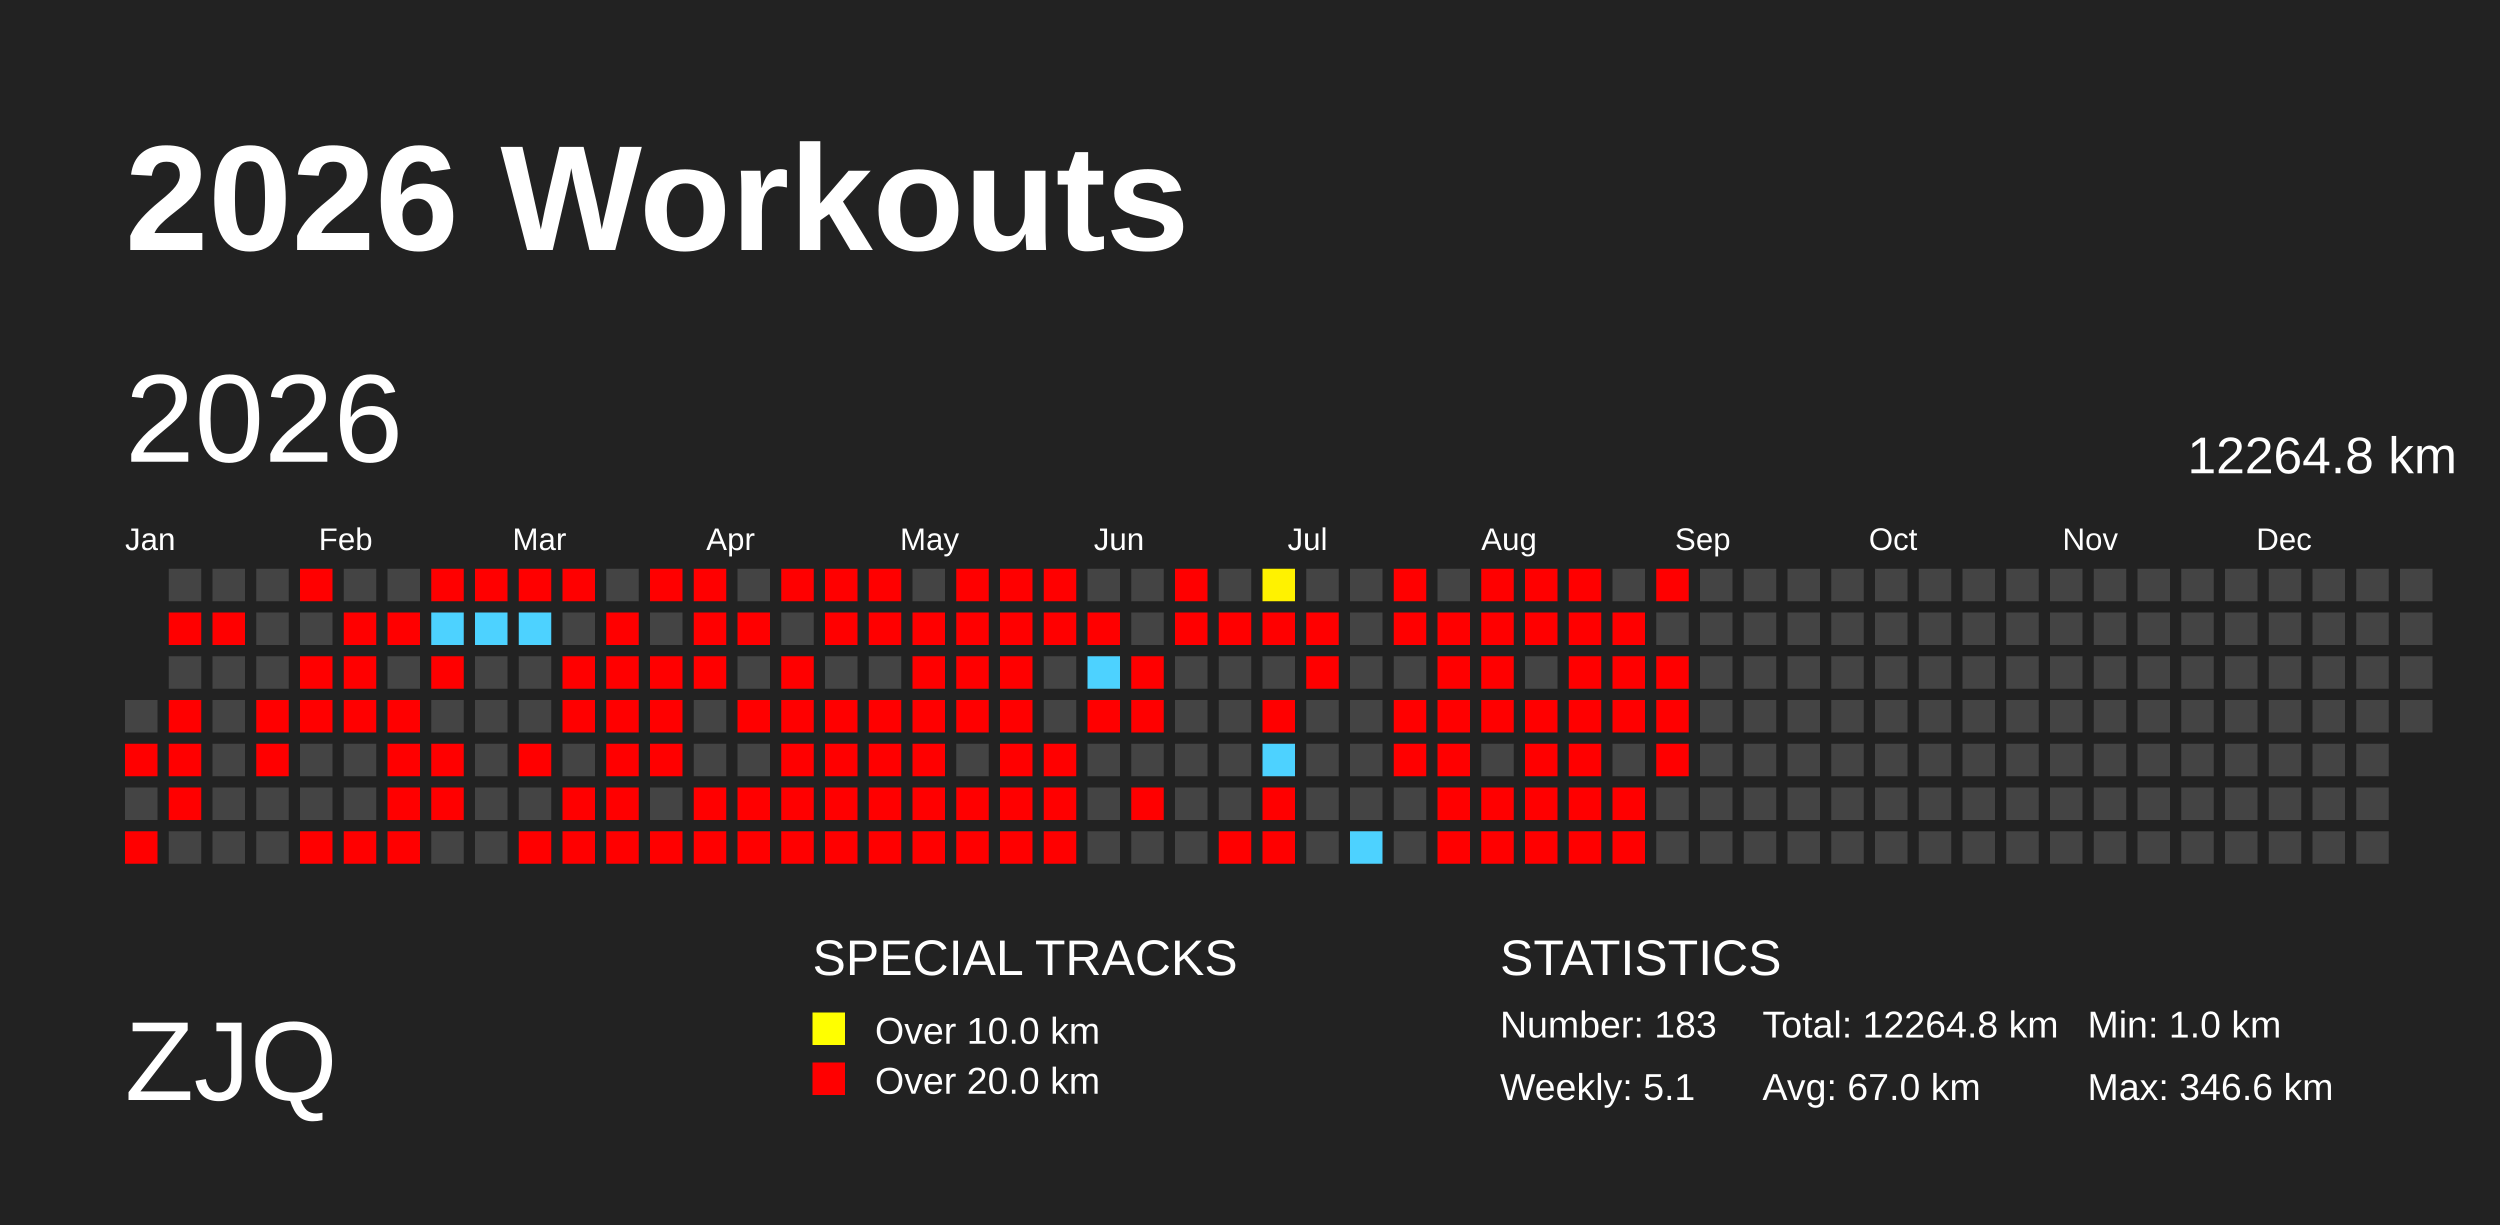
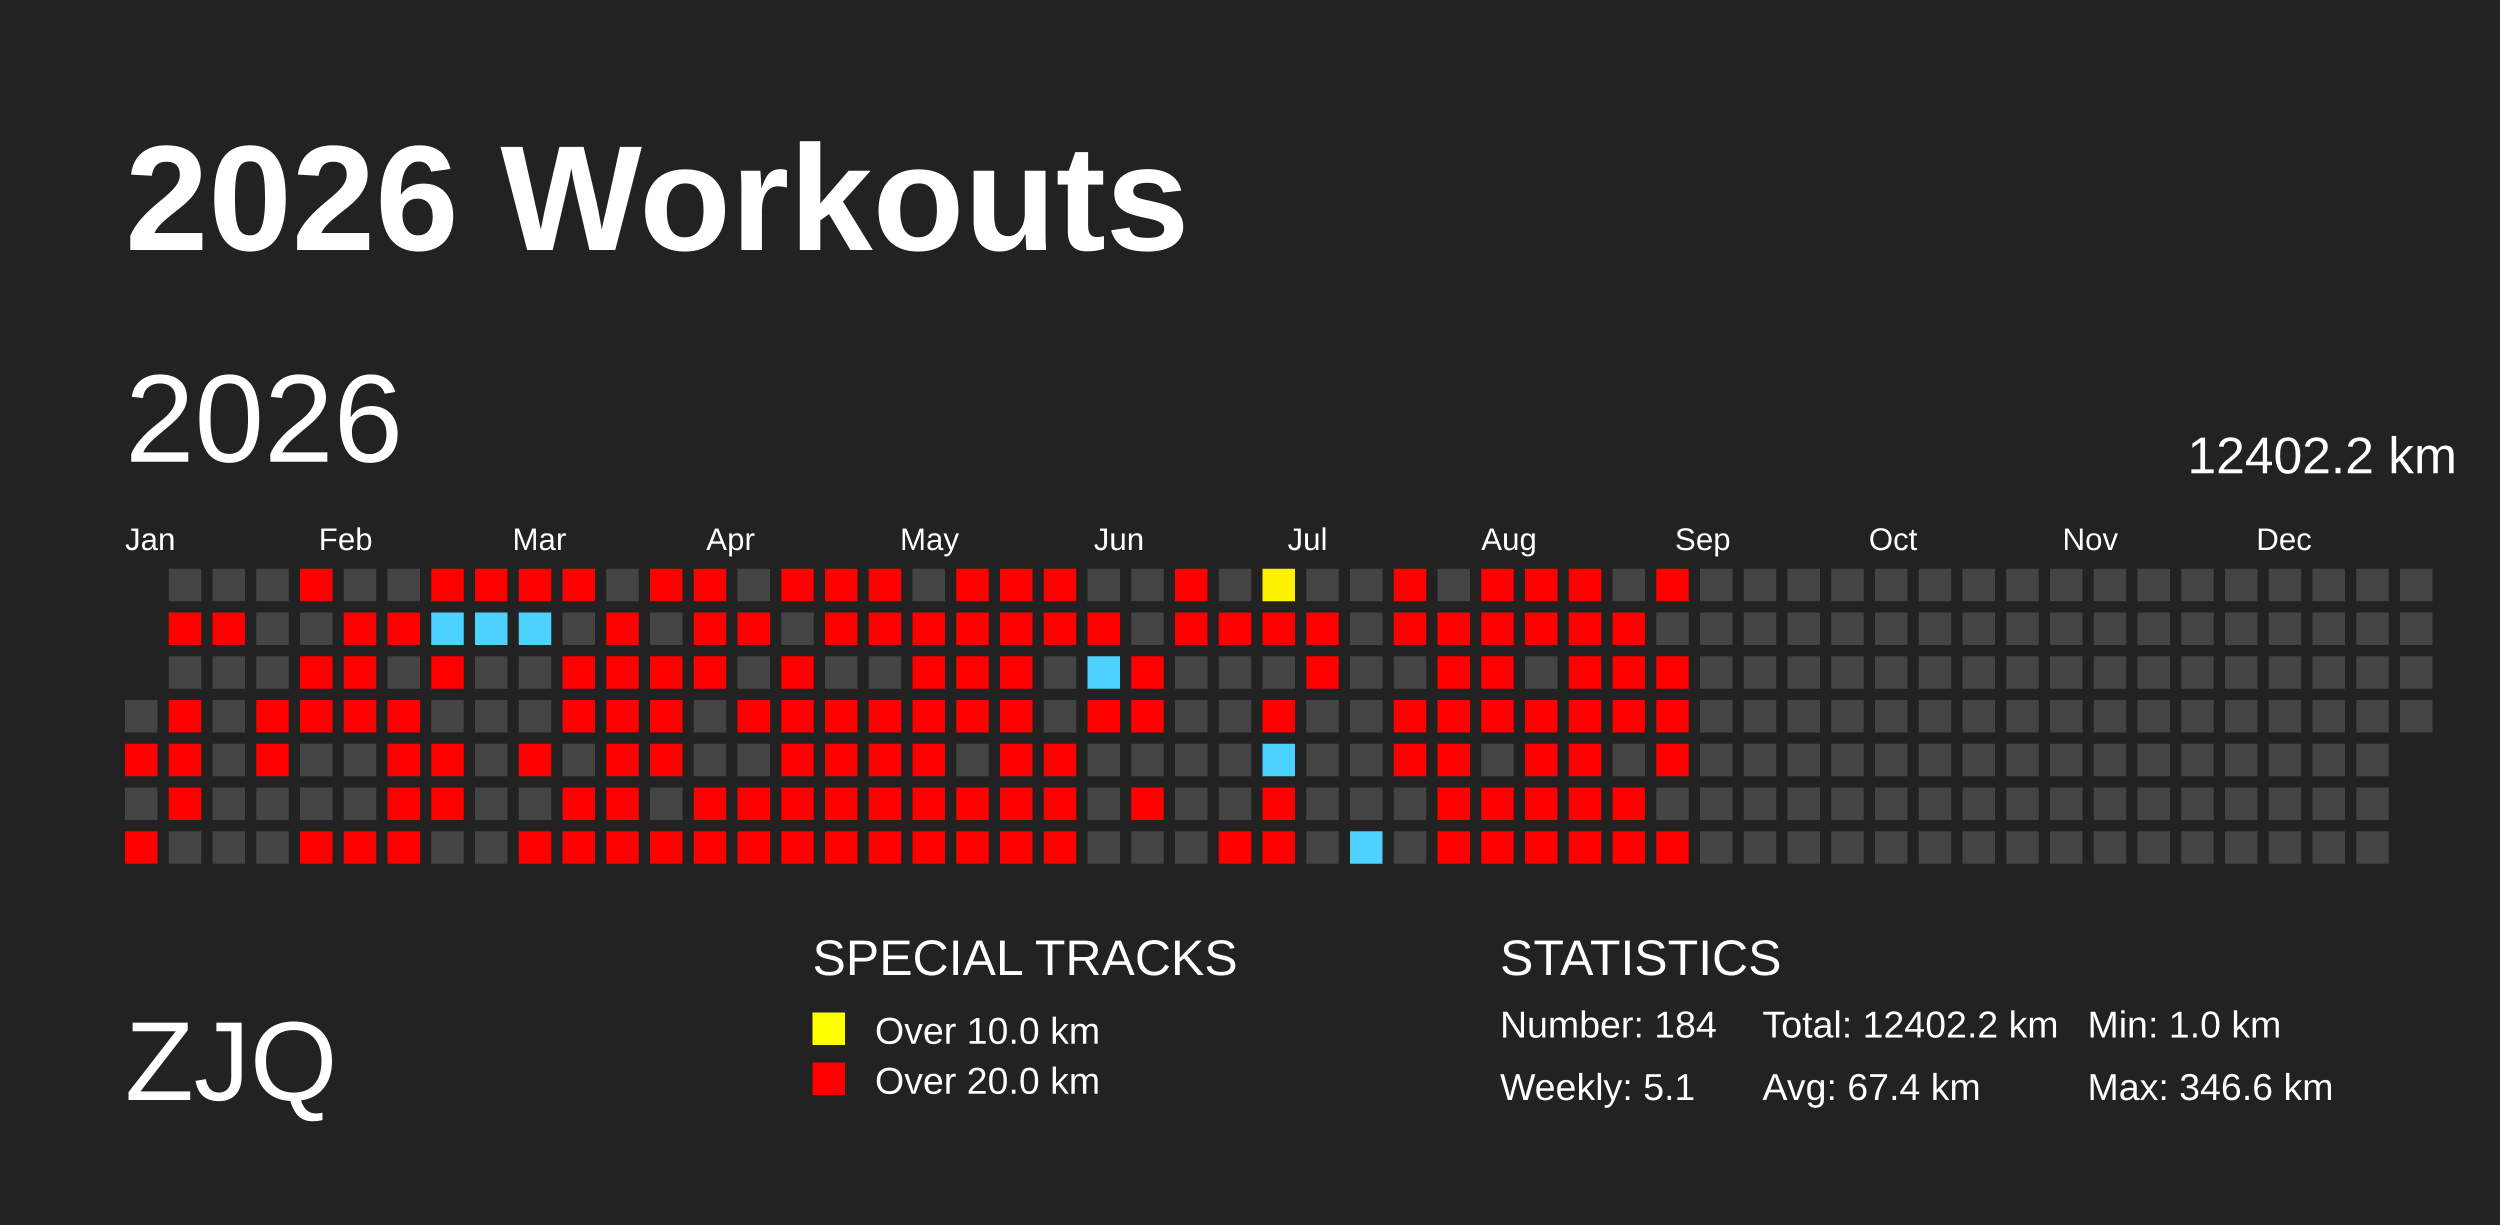
<svg xmlns="http://www.w3.org/2000/svg" baseProfile="full" height="98mm" version="1.1" viewBox="0,0,200,98" width="200mm">
  <defs>
    <pattern height="2" id="indoor-stripe" patternUnits="userSpaceOnUse" width="2">
      <line stroke="white" stroke-opacity="0.45" stroke-width="0.5" x1="0" x2="2" y1="2" y2="0" />
    </pattern>
  </defs>
  <rect fill="#222222" height="98" width="200" x="0" y="0" />
  <text fill="#FFFFFF" style="font-size:12px; font-family:Arial; font-weight:bold;" x="10" y="20">2026 Workouts</text>
  <text fill="#FFFFFF" style="font-size:9px; font-family:Arial" x="10" y="88">ZJQ</text>
  <text fill="#FFFFFF" style="font-size:4px; font-family:Arial" x="65" y="78">SPECIAL TRACKS</text>
  <rect fill="yellow" height="2.6" width="2.6" x="65" y="81" />
  <text fill="#FFFFFF" style="font-size:3px; font-family:Arial" x="70" y="83.5">Over 10.0 km</text>
  <rect fill="red" height="2.6" width="2.6" x="65" y="85" />
  <text fill="#FFFFFF" style="font-size:3px; font-family:Arial" x="70" y="87.5">Over 20.0 km</text>
  <text fill="#FFFFFF" style="font-size:4px; font-family:Arial" x="120" y="78">STATISTICS</text>
-   <text fill="#FFFFFF" style="font-size:3px; font-family:Arial" x="120" y="83">Number: 183</text>
+   <text fill="#FFFFFF" style="font-size:3px; font-family:Arial" x="120" y="83">Number: 184</text>
  <text fill="#FFFFFF" style="font-size:3px; font-family:Arial" x="120" y="88">Weekly: 5.1</text>
-   <text fill="#FFFFFF" style="font-size:3px; font-family:Arial" x="141" y="83">Total: 12264.8 km</text>
-   <text fill="#FFFFFF" style="font-size:3px; font-family:Arial" x="141" y="88">Avg: 67.0 km</text>
+   <text fill="#FFFFFF" style="font-size:3px; font-family:Arial" x="141" y="83">Total: 12402.2 km</text>
+   <text fill="#FFFFFF" style="font-size:3px; font-family:Arial" x="141" y="88">Avg: 67.4 km</text>
  <text fill="#FFFFFF" style="font-size:3px; font-family:Arial" x="167" y="83">Min: 1.0 km</text>
  <text fill="#FFFFFF" style="font-size:3px; font-family:Arial" x="167" y="88">Max: 346.6 km</text>
  <text dominant-baseline="hanging" fill="#FFFFFF" style="font-size:10.0px; font-family:Arial;" x="10" y="30">2026</text>
-   <text dominant-baseline="hanging" fill="#FFFFFF" style="font-size:4.125px; font-family:Arial;" x="175" y="35">12264.8 km</text>
+   <text dominant-baseline="hanging" fill="#FFFFFF" style="font-size:4.125px; font-family:Arial;" x="175" y="35">12402.2 km</text>
  <text fill="#FFFFFF" style="font-size:2.5px; font-family:Arial" x="10.0" y="44">Jan</text>
  <text fill="#FFFFFF" style="font-size:2.5px; font-family:Arial" x="25.5" y="44">Feb</text>
  <text fill="#FFFFFF" style="font-size:2.5px; font-family:Arial" x="41.0" y="44">Mar</text>
  <text fill="#FFFFFF" style="font-size:2.5px; font-family:Arial" x="56.5" y="44">Apr</text>
  <text fill="#FFFFFF" style="font-size:2.5px; font-family:Arial" x="72.0" y="44">May</text>
  <text fill="#FFFFFF" style="font-size:2.5px; font-family:Arial" x="87.5" y="44">Jun</text>
  <text fill="#FFFFFF" style="font-size:2.5px; font-family:Arial" x="103.0" y="44">Jul</text>
  <text fill="#FFFFFF" style="font-size:2.5px; font-family:Arial" x="118.5" y="44">Aug</text>
  <text fill="#FFFFFF" style="font-size:2.5px; font-family:Arial" x="134.0" y="44">Sep</text>
  <text fill="#FFFFFF" style="font-size:2.5px; font-family:Arial" x="149.5" y="44">Oct</text>
  <text fill="#FFFFFF" style="font-size:2.5px; font-family:Arial" x="165.0" y="44">Nov</text>
  <text fill="#FFFFFF" style="font-size:2.5px; font-family:Arial" x="180.5" y="44">Dec</text>
  <rect fill="#444444" height="2.6" width="2.6" x="10.0" y="56.0" />
  <rect fill="red" height="2.6" width="2.6" x="10.0" y="59.5" />
  <rect fill="#444444" height="2.6" width="2.6" x="10.0" y="63.0" />
  <rect fill="red" height="2.6" width="2.6" x="10.0" y="66.5" />
  <rect fill="#444444" height="2.6" width="2.6" x="13.5" y="45.5" />
  <rect fill="red" height="2.6" width="2.6" x="13.5" y="49.0" />
  <rect fill="#444444" height="2.6" width="2.6" x="13.5" y="52.5" />
  <rect fill="red" height="2.6" width="2.6" x="13.5" y="56.0" />
  <rect fill="red" height="2.6" width="2.6" x="13.5" y="59.5" />
  <rect fill="red" height="2.6" width="2.6" x="13.5" y="63.0" />
  <rect fill="#444444" height="2.6" width="2.6" x="13.5" y="66.5" />
  <rect fill="#444444" height="2.6" width="2.6" x="17.0" y="45.5" />
  <rect fill="red" height="2.6" width="2.6" x="17.0" y="49.0" />
  <rect fill="#444444" height="2.6" width="2.6" x="17.0" y="52.5" />
  <rect fill="#444444" height="2.6" width="2.6" x="17.0" y="56.0" />
  <rect fill="#444444" height="2.6" width="2.6" x="17.0" y="59.5" />
  <rect fill="#444444" height="2.6" width="2.6" x="17.0" y="63.0" />
  <rect fill="#444444" height="2.6" width="2.6" x="17.0" y="66.5" />
  <rect fill="#444444" height="2.6" width="2.6" x="20.5" y="45.5" />
  <rect fill="#444444" height="2.6" width="2.6" x="20.5" y="49.0" />
  <rect fill="#444444" height="2.6" width="2.6" x="20.5" y="52.5" />
  <rect fill="red" height="2.6" width="2.6" x="20.5" y="56.0" />
  <rect fill="red" height="2.6" width="2.6" x="20.5" y="59.5" />
  <rect fill="#444444" height="2.6" width="2.6" x="20.5" y="63.0" />
  <rect fill="#444444" height="2.6" width="2.6" x="20.5" y="66.5" />
  <rect fill="red" height="2.6" width="2.6" x="24.0" y="45.5" />
  <rect fill="#444444" height="2.6" width="2.6" x="24.0" y="49.0" />
  <rect fill="red" height="2.6" width="2.6" x="24.0" y="52.5" />
  <rect fill="red" height="2.6" width="2.6" x="24.0" y="56.0" />
  <rect fill="#444444" height="2.6" width="2.6" x="24.0" y="59.5" />
  <rect fill="#444444" height="2.6" width="2.6" x="24.0" y="63.0" />
  <rect fill="red" height="2.6" width="2.6" x="24.0" y="66.5" />
  <rect fill="#444444" height="2.6" width="2.6" x="27.5" y="45.5" />
  <rect fill="red" height="2.6" width="2.6" x="27.5" y="49.0" />
  <rect fill="red" height="2.6" width="2.6" x="27.5" y="52.5" />
  <rect fill="red" height="2.6" width="2.6" x="27.5" y="56.0" />
  <rect fill="#444444" height="2.6" width="2.6" x="27.5" y="59.5" />
  <rect fill="#444444" height="2.6" width="2.6" x="27.5" y="63.0" />
  <rect fill="red" height="2.6" width="2.6" x="27.5" y="66.5" />
  <rect fill="#444444" height="2.6" width="2.6" x="31.0" y="45.5" />
  <rect fill="red" height="2.6" width="2.6" x="31.0" y="49.0" />
  <rect fill="#444444" height="2.6" width="2.6" x="31.0" y="52.5" />
  <rect fill="red" height="2.6" width="2.6" x="31.0" y="56.0" />
  <rect fill="red" height="2.6" width="2.6" x="31.0" y="59.5" />
  <rect fill="red" height="2.6" width="2.6" x="31.0" y="63.0" />
  <rect fill="red" height="2.6" width="2.6" x="31.0" y="66.5" />
  <rect fill="red" height="2.6" width="2.6" x="34.5" y="45.5" />
  <rect fill="#4dd2ff" height="2.6" width="2.6" x="34.5" y="49.0" />
  <rect fill="red" height="2.6" width="2.6" x="34.5" y="52.5" />
  <rect fill="#444444" height="2.6" width="2.6" x="34.5" y="56.0" />
  <rect fill="red" height="2.6" width="2.6" x="34.5" y="59.5" />
  <rect fill="red" height="2.6" width="2.6" x="34.5" y="63.0" />
  <rect fill="#444444" height="2.6" width="2.6" x="34.5" y="66.5" />
  <rect fill="red" height="2.6" width="2.6" x="38.0" y="45.5" />
  <rect fill="#4dd2ff" height="2.6" width="2.6" x="38.0" y="49.0" />
  <rect fill="#444444" height="2.6" width="2.6" x="38.0" y="52.5" />
  <rect fill="#444444" height="2.6" width="2.6" x="38.0" y="56.0" />
  <rect fill="#444444" height="2.6" width="2.6" x="38.0" y="59.5" />
  <rect fill="#444444" height="2.6" width="2.6" x="38.0" y="63.0" />
  <rect fill="#444444" height="2.6" width="2.6" x="38.0" y="66.5" />
  <rect fill="red" height="2.6" width="2.6" x="41.5" y="45.5" />
  <rect fill="#4dd2ff" height="2.6" width="2.6" x="41.5" y="49.0" />
  <rect fill="#444444" height="2.6" width="2.6" x="41.5" y="52.5" />
  <rect fill="#444444" height="2.6" width="2.6" x="41.5" y="56.0" />
  <rect fill="red" height="2.6" width="2.6" x="41.5" y="59.5" />
  <rect fill="#444444" height="2.6" width="2.6" x="41.5" y="63.0" />
  <rect fill="red" height="2.6" width="2.6" x="41.5" y="66.5" />
  <rect fill="red" height="2.6" width="2.6" x="45.0" y="45.5" />
  <rect fill="#444444" height="2.6" width="2.6" x="45.0" y="49.0" />
  <rect fill="red" height="2.6" width="2.6" x="45.0" y="52.5" />
  <rect fill="red" height="2.6" width="2.6" x="45.0" y="56.0" />
  <rect fill="#444444" height="2.6" width="2.6" x="45.0" y="59.5" />
  <rect fill="red" height="2.6" width="2.6" x="45.0" y="63.0" />
  <rect fill="red" height="2.6" width="2.6" x="45.0" y="66.5" />
  <rect fill="#444444" height="2.6" width="2.6" x="48.5" y="45.5" />
  <rect fill="red" height="2.6" width="2.6" x="48.5" y="49.0" />
  <rect fill="red" height="2.6" width="2.6" x="48.5" y="52.5" />
  <rect fill="red" height="2.6" width="2.6" x="48.5" y="56.0" />
  <rect fill="red" height="2.6" width="2.6" x="48.5" y="59.5" />
  <rect fill="red" height="2.6" width="2.6" x="48.5" y="63.0" />
  <rect fill="red" height="2.6" width="2.6" x="48.5" y="66.5" />
  <rect fill="red" height="2.6" width="2.6" x="52.0" y="45.5" />
  <rect fill="#444444" height="2.6" width="2.6" x="52.0" y="49.0" />
  <rect fill="red" height="2.6" width="2.6" x="52.0" y="52.5" />
  <rect fill="red" height="2.6" width="2.6" x="52.0" y="56.0" />
  <rect fill="red" height="2.6" width="2.6" x="52.0" y="59.5" />
  <rect fill="#444444" height="2.6" width="2.6" x="52.0" y="63.0" />
  <rect fill="red" height="2.6" width="2.6" x="52.0" y="66.5" />
  <rect fill="red" height="2.6" width="2.6" x="55.5" y="45.5" />
  <rect fill="red" height="2.6" width="2.6" x="55.5" y="49.0" />
  <rect fill="red" height="2.6" width="2.6" x="55.5" y="52.5" />
  <rect fill="#444444" height="2.6" width="2.6" x="55.5" y="56.0" />
  <rect fill="#444444" height="2.6" width="2.6" x="55.5" y="59.5" />
  <rect fill="red" height="2.6" width="2.6" x="55.5" y="63.0" />
  <rect fill="red" height="2.6" width="2.6" x="55.5" y="66.5" />
  <rect fill="#444444" height="2.6" width="2.6" x="59.0" y="45.5" />
  <rect fill="red" height="2.6" width="2.6" x="59.0" y="49.0" />
  <rect fill="#444444" height="2.6" width="2.6" x="59.0" y="52.5" />
  <rect fill="red" height="2.6" width="2.6" x="59.0" y="56.0" />
  <rect fill="#444444" height="2.6" width="2.6" x="59.0" y="59.5" />
  <rect fill="red" height="2.6" width="2.6" x="59.0" y="63.0" />
  <rect fill="red" height="2.6" width="2.6" x="59.0" y="66.5" />
  <rect fill="red" height="2.6" width="2.6" x="62.5" y="45.5" />
  <rect fill="#444444" height="2.6" width="2.6" x="62.5" y="49.0" />
  <rect fill="red" height="2.6" width="2.6" x="62.5" y="52.5" />
  <rect fill="red" height="2.6" width="2.6" x="62.5" y="56.0" />
  <rect fill="red" height="2.6" width="2.6" x="62.5" y="59.5" />
  <rect fill="red" height="2.6" width="2.6" x="62.5" y="63.0" />
  <rect fill="red" height="2.6" width="2.6" x="62.5" y="66.5" />
  <rect fill="red" height="2.6" width="2.6" x="66.0" y="45.5" />
  <rect fill="red" height="2.6" width="2.6" x="66.0" y="49.0" />
  <rect fill="#444444" height="2.6" width="2.6" x="66.0" y="52.5" />
  <rect fill="red" height="2.6" width="2.6" x="66.0" y="56.0" />
  <rect fill="red" height="2.6" width="2.6" x="66.0" y="59.5" />
  <rect fill="red" height="2.6" width="2.6" x="66.0" y="63.0" />
  <rect fill="red" height="2.6" width="2.6" x="66.0" y="66.5" />
  <rect fill="red" height="2.6" width="2.6" x="69.5" y="45.5" />
  <rect fill="red" height="2.6" width="2.6" x="69.5" y="49.0" />
  <rect fill="#444444" height="2.6" width="2.6" x="69.5" y="52.5" />
  <rect fill="red" height="2.6" width="2.6" x="69.5" y="56.0" />
  <rect fill="red" height="2.6" width="2.6" x="69.5" y="59.5" />
  <rect fill="red" height="2.6" width="2.6" x="69.5" y="63.0" />
  <rect fill="red" height="2.6" width="2.6" x="69.5" y="66.5" />
  <rect fill="#444444" height="2.6" width="2.6" x="73.0" y="45.5" />
  <rect fill="red" height="2.6" width="2.6" x="73.0" y="49.0" />
  <rect fill="red" height="2.6" width="2.6" x="73.0" y="52.5" />
  <rect fill="red" height="2.6" width="2.6" x="73.0" y="56.0" />
  <rect fill="red" height="2.6" width="2.6" x="73.0" y="59.5" />
  <rect fill="red" height="2.6" width="2.6" x="73.0" y="63.0" />
  <rect fill="red" height="2.6" width="2.6" x="73.0" y="66.5" />
  <rect fill="red" height="2.6" width="2.6" x="76.5" y="45.5" />
  <rect fill="red" height="2.6" width="2.6" x="76.5" y="49.0" />
  <rect fill="red" height="2.6" width="2.6" x="76.5" y="52.5" />
  <rect fill="red" height="2.6" width="2.6" x="76.5" y="56.0" />
  <rect fill="#444444" height="2.6" width="2.6" x="76.5" y="59.5" />
  <rect fill="red" height="2.6" width="2.6" x="76.5" y="63.0" />
  <rect fill="red" height="2.6" width="2.6" x="76.5" y="66.5" />
  <rect fill="red" height="2.6" width="2.6" x="80.0" y="45.5" />
  <rect fill="red" height="2.6" width="2.6" x="80.0" y="49.0" />
  <rect fill="red" height="2.6" width="2.6" x="80.0" y="52.5" />
  <rect fill="red" height="2.6" width="2.6" x="80.0" y="56.0" />
  <rect fill="red" height="2.6" width="2.6" x="80.0" y="59.5" />
  <rect fill="red" height="2.6" width="2.6" x="80.0" y="63.0" />
  <rect fill="red" height="2.6" width="2.6" x="80.0" y="66.5" />
  <rect fill="red" height="2.6" width="2.6" x="83.5" y="45.5" />
  <rect fill="red" height="2.6" width="2.6" x="83.5" y="49.0" />
  <rect fill="#444444" height="2.6" width="2.6" x="83.5" y="52.5" />
  <rect fill="#444444" height="2.6" width="2.6" x="83.5" y="56.0" />
  <rect fill="red" height="2.6" width="2.6" x="83.5" y="59.5" />
  <rect fill="red" height="2.6" width="2.6" x="83.5" y="63.0" />
  <rect fill="red" height="2.6" width="2.6" x="83.5" y="66.5" />
  <rect fill="#444444" height="2.6" width="2.6" x="87.0" y="45.5" />
  <rect fill="red" height="2.6" width="2.6" x="87.0" y="49.0" />
  <rect fill="#4dd2ff" height="2.6" width="2.6" x="87.0" y="52.5" />
  <rect fill="red" height="2.6" width="2.6" x="87.0" y="56.0" />
  <rect fill="#444444" height="2.6" width="2.6" x="87.0" y="59.5" />
  <rect fill="#444444" height="2.6" width="2.6" x="87.0" y="63.0" />
  <rect fill="#444444" height="2.6" width="2.6" x="87.0" y="66.5" />
  <rect fill="#444444" height="2.6" width="2.6" x="90.5" y="45.5" />
  <rect fill="#444444" height="2.6" width="2.6" x="90.5" y="49.0" />
  <rect fill="red" height="2.6" width="2.6" x="90.5" y="52.5" />
  <rect fill="red" height="2.6" width="2.6" x="90.5" y="56.0" />
  <rect fill="#444444" height="2.6" width="2.6" x="90.5" y="59.5" />
  <rect fill="red" height="2.6" width="2.6" x="90.5" y="63.0" />
  <rect fill="#444444" height="2.6" width="2.6" x="90.5" y="66.5" />
  <rect fill="red" height="2.6" width="2.6" x="94.0" y="45.5" />
  <rect fill="red" height="2.6" width="2.6" x="94.0" y="49.0" />
  <rect fill="#444444" height="2.6" width="2.6" x="94.0" y="52.5" />
  <rect fill="#444444" height="2.6" width="2.6" x="94.0" y="56.0" />
  <rect fill="#444444" height="2.6" width="2.6" x="94.0" y="59.5" />
  <rect fill="#444444" height="2.6" width="2.6" x="94.0" y="63.0" />
  <rect fill="#444444" height="2.6" width="2.6" x="94.0" y="66.5" />
  <rect fill="#444444" height="2.6" width="2.6" x="97.5" y="45.5" />
  <rect fill="red" height="2.6" width="2.6" x="97.5" y="49.0" />
  <rect fill="#444444" height="2.6" width="2.6" x="97.5" y="52.5" />
  <rect fill="#444444" height="2.6" width="2.6" x="97.5" y="56.0" />
  <rect fill="#444444" height="2.6" width="2.6" x="97.5" y="59.5" />
  <rect fill="#444444" height="2.6" width="2.6" x="97.5" y="63.0" />
  <rect fill="red" height="2.6" width="2.6" x="97.5" y="66.5" />
  <rect fill="#fff200" height="2.6" width="2.6" x="101.0" y="45.5" />
  <rect fill="red" height="2.6" width="2.6" x="101.0" y="49.0" />
  <rect fill="#444444" height="2.6" width="2.6" x="101.0" y="52.5" />
  <rect fill="red" height="2.6" width="2.6" x="101.0" y="56.0" />
  <rect fill="#4dd2ff" height="2.6" width="2.6" x="101.0" y="59.5" />
  <rect fill="red" height="2.6" width="2.6" x="101.0" y="63.0" />
  <rect fill="red" height="2.6" width="2.6" x="101.0" y="66.5" />
  <rect fill="#444444" height="2.6" width="2.6" x="104.5" y="45.5" />
  <rect fill="red" height="2.6" width="2.6" x="104.5" y="49.0" />
  <rect fill="red" height="2.6" width="2.6" x="104.5" y="52.5" />
  <rect fill="#444444" height="2.6" width="2.6" x="104.5" y="56.0" />
  <rect fill="#444444" height="2.6" width="2.6" x="104.5" y="59.5" />
  <rect fill="#444444" height="2.6" width="2.6" x="104.5" y="63.0" />
  <rect fill="#444444" height="2.6" width="2.6" x="104.5" y="66.5" />
  <rect fill="#444444" height="2.6" width="2.6" x="108.0" y="45.5" />
  <rect fill="#444444" height="2.6" width="2.6" x="108.0" y="49.0" />
  <rect fill="#444444" height="2.6" width="2.6" x="108.0" y="52.5" />
  <rect fill="#444444" height="2.6" width="2.6" x="108.0" y="56.0" />
  <rect fill="#444444" height="2.6" width="2.6" x="108.0" y="59.5" />
  <rect fill="#444444" height="2.6" width="2.6" x="108.0" y="63.0" />
  <rect fill="#4dd2ff" height="2.6" width="2.6" x="108.0" y="66.5" />
  <rect fill="red" height="2.6" width="2.6" x="111.5" y="45.5" />
  <rect fill="red" height="2.6" width="2.6" x="111.5" y="49.0" />
  <rect fill="#444444" height="2.6" width="2.6" x="111.5" y="52.5" />
  <rect fill="red" height="2.6" width="2.6" x="111.5" y="56.0" />
  <rect fill="red" height="2.6" width="2.6" x="111.5" y="59.5" />
  <rect fill="#444444" height="2.6" width="2.6" x="111.5" y="63.0" />
  <rect fill="#444444" height="2.6" width="2.6" x="111.5" y="66.5" />
  <rect fill="#444444" height="2.6" width="2.6" x="115.0" y="45.5" />
  <rect fill="red" height="2.6" width="2.6" x="115.0" y="49.0" />
  <rect fill="red" height="2.6" width="2.6" x="115.0" y="52.5" />
  <rect fill="red" height="2.6" width="2.6" x="115.0" y="56.0" />
  <rect fill="red" height="2.6" width="2.6" x="115.0" y="59.5" />
  <rect fill="red" height="2.6" width="2.6" x="115.0" y="63.0" />
  <rect fill="red" height="2.6" width="2.6" x="115.0" y="66.5" />
  <rect fill="red" height="2.6" width="2.6" x="118.5" y="45.5" />
  <rect fill="red" height="2.6" width="2.6" x="118.5" y="49.0" />
  <rect fill="red" height="2.6" width="2.6" x="118.5" y="52.5" />
  <rect fill="red" height="2.6" width="2.6" x="118.5" y="56.0" />
  <rect fill="#444444" height="2.6" width="2.6" x="118.5" y="59.5" />
  <rect fill="red" height="2.6" width="2.6" x="118.5" y="63.0" />
  <rect fill="red" height="2.6" width="2.6" x="118.5" y="66.5" />
  <rect fill="red" height="2.6" width="2.6" x="122.0" y="45.5" />
  <rect fill="red" height="2.6" width="2.6" x="122.0" y="49.0" />
  <rect fill="#444444" height="2.6" width="2.6" x="122.0" y="52.5" />
  <rect fill="red" height="2.6" width="2.6" x="122.0" y="56.0" />
  <rect fill="red" height="2.6" width="2.6" x="122.0" y="59.5" />
  <rect fill="red" height="2.6" width="2.6" x="122.0" y="63.0" />
  <rect fill="red" height="2.6" width="2.6" x="122.0" y="66.5" />
  <rect fill="red" height="2.6" width="2.6" x="125.5" y="45.5" />
  <rect fill="red" height="2.6" width="2.6" x="125.5" y="49.0" />
  <rect fill="red" height="2.6" width="2.6" x="125.5" y="52.5" />
  <rect fill="red" height="2.6" width="2.6" x="125.5" y="56.0" />
  <rect fill="red" height="2.6" width="2.6" x="125.5" y="59.5" />
  <rect fill="red" height="2.6" width="2.6" x="125.5" y="63.0" />
  <rect fill="red" height="2.6" width="2.6" x="125.5" y="66.5" />
  <rect fill="#444444" height="2.6" width="2.6" x="129.0" y="45.5" />
  <rect fill="red" height="2.6" width="2.6" x="129.0" y="49.0" />
  <rect fill="red" height="2.6" width="2.6" x="129.0" y="52.5" />
  <rect fill="red" height="2.6" width="2.6" x="129.0" y="56.0" />
  <rect fill="#444444" height="2.6" width="2.6" x="129.0" y="59.5" />
  <rect fill="red" height="2.6" width="2.6" x="129.0" y="63.0" />
  <rect fill="red" height="2.6" width="2.6" x="129.0" y="66.5" />
  <rect fill="red" height="2.6" width="2.6" x="132.5" y="45.5" />
  <rect fill="#444444" height="2.6" width="2.6" x="132.5" y="49.0" />
  <rect fill="red" height="2.6" width="2.6" x="132.5" y="52.5" />
  <rect fill="red" height="2.6" width="2.6" x="132.5" y="56.0" />
  <rect fill="red" height="2.6" width="2.6" x="132.5" y="59.5" />
  <rect fill="#444444" height="2.6" width="2.6" x="132.5" y="63.0" />
-   <rect fill="#444444" height="2.6" width="2.6" x="132.5" y="66.5" />
+   <rect fill="red" height="2.6" width="2.6" x="132.5" y="66.5" />
  <rect fill="#444444" height="2.6" width="2.6" x="136.0" y="45.5" />
  <rect fill="#444444" height="2.6" width="2.6" x="136.0" y="49.0" />
  <rect fill="#444444" height="2.6" width="2.6" x="136.0" y="52.5" />
  <rect fill="#444444" height="2.6" width="2.6" x="136.0" y="56.0" />
  <rect fill="#444444" height="2.6" width="2.6" x="136.0" y="59.5" />
  <rect fill="#444444" height="2.6" width="2.6" x="136.0" y="63.0" />
  <rect fill="#444444" height="2.6" width="2.6" x="136.0" y="66.5" />
  <rect fill="#444444" height="2.6" width="2.6" x="139.5" y="45.5" />
  <rect fill="#444444" height="2.6" width="2.6" x="139.5" y="49.0" />
  <rect fill="#444444" height="2.6" width="2.6" x="139.5" y="52.5" />
  <rect fill="#444444" height="2.6" width="2.6" x="139.5" y="56.0" />
  <rect fill="#444444" height="2.6" width="2.6" x="139.5" y="59.5" />
  <rect fill="#444444" height="2.6" width="2.6" x="139.5" y="63.0" />
  <rect fill="#444444" height="2.6" width="2.6" x="139.5" y="66.5" />
  <rect fill="#444444" height="2.6" width="2.6" x="143.0" y="45.5" />
  <rect fill="#444444" height="2.6" width="2.6" x="143.0" y="49.0" />
  <rect fill="#444444" height="2.6" width="2.6" x="143.0" y="52.5" />
  <rect fill="#444444" height="2.6" width="2.6" x="143.0" y="56.0" />
  <rect fill="#444444" height="2.6" width="2.6" x="143.0" y="59.5" />
  <rect fill="#444444" height="2.6" width="2.6" x="143.0" y="63.0" />
  <rect fill="#444444" height="2.6" width="2.6" x="143.0" y="66.5" />
  <rect fill="#444444" height="2.6" width="2.6" x="146.5" y="45.5" />
  <rect fill="#444444" height="2.6" width="2.6" x="146.5" y="49.0" />
  <rect fill="#444444" height="2.6" width="2.6" x="146.5" y="52.5" />
  <rect fill="#444444" height="2.6" width="2.6" x="146.5" y="56.0" />
  <rect fill="#444444" height="2.6" width="2.6" x="146.5" y="59.5" />
  <rect fill="#444444" height="2.6" width="2.6" x="146.5" y="63.0" />
  <rect fill="#444444" height="2.6" width="2.6" x="146.5" y="66.5" />
  <rect fill="#444444" height="2.6" width="2.6" x="150.0" y="45.5" />
  <rect fill="#444444" height="2.6" width="2.6" x="150.0" y="49.0" />
  <rect fill="#444444" height="2.6" width="2.6" x="150.0" y="52.5" />
  <rect fill="#444444" height="2.6" width="2.6" x="150.0" y="56.0" />
  <rect fill="#444444" height="2.6" width="2.6" x="150.0" y="59.5" />
  <rect fill="#444444" height="2.6" width="2.6" x="150.0" y="63.0" />
  <rect fill="#444444" height="2.6" width="2.6" x="150.0" y="66.5" />
  <rect fill="#444444" height="2.6" width="2.6" x="153.5" y="45.5" />
  <rect fill="#444444" height="2.6" width="2.6" x="153.5" y="49.0" />
  <rect fill="#444444" height="2.6" width="2.6" x="153.5" y="52.5" />
  <rect fill="#444444" height="2.6" width="2.6" x="153.5" y="56.0" />
  <rect fill="#444444" height="2.6" width="2.6" x="153.5" y="59.5" />
  <rect fill="#444444" height="2.6" width="2.6" x="153.5" y="63.0" />
  <rect fill="#444444" height="2.6" width="2.6" x="153.5" y="66.5" />
  <rect fill="#444444" height="2.6" width="2.6" x="157.0" y="45.5" />
  <rect fill="#444444" height="2.6" width="2.6" x="157.0" y="49.0" />
  <rect fill="#444444" height="2.6" width="2.6" x="157.0" y="52.5" />
  <rect fill="#444444" height="2.6" width="2.6" x="157.0" y="56.0" />
  <rect fill="#444444" height="2.6" width="2.6" x="157.0" y="59.5" />
  <rect fill="#444444" height="2.6" width="2.6" x="157.0" y="63.0" />
  <rect fill="#444444" height="2.6" width="2.6" x="157.0" y="66.5" />
  <rect fill="#444444" height="2.6" width="2.6" x="160.5" y="45.5" />
  <rect fill="#444444" height="2.6" width="2.6" x="160.5" y="49.0" />
  <rect fill="#444444" height="2.6" width="2.6" x="160.5" y="52.5" />
  <rect fill="#444444" height="2.6" width="2.6" x="160.5" y="56.0" />
  <rect fill="#444444" height="2.6" width="2.6" x="160.5" y="59.5" />
  <rect fill="#444444" height="2.6" width="2.6" x="160.5" y="63.0" />
  <rect fill="#444444" height="2.6" width="2.6" x="160.5" y="66.5" />
  <rect fill="#444444" height="2.6" width="2.6" x="164.0" y="45.5" />
  <rect fill="#444444" height="2.6" width="2.6" x="164.0" y="49.0" />
  <rect fill="#444444" height="2.6" width="2.6" x="164.0" y="52.5" />
  <rect fill="#444444" height="2.6" width="2.6" x="164.0" y="56.0" />
  <rect fill="#444444" height="2.6" width="2.6" x="164.0" y="59.5" />
  <rect fill="#444444" height="2.6" width="2.6" x="164.0" y="63.0" />
  <rect fill="#444444" height="2.6" width="2.6" x="164.0" y="66.5" />
  <rect fill="#444444" height="2.6" width="2.6" x="167.5" y="45.5" />
  <rect fill="#444444" height="2.6" width="2.6" x="167.5" y="49.0" />
  <rect fill="#444444" height="2.6" width="2.6" x="167.5" y="52.5" />
  <rect fill="#444444" height="2.6" width="2.6" x="167.5" y="56.0" />
  <rect fill="#444444" height="2.6" width="2.6" x="167.5" y="59.5" />
  <rect fill="#444444" height="2.6" width="2.6" x="167.5" y="63.0" />
  <rect fill="#444444" height="2.6" width="2.6" x="167.5" y="66.5" />
  <rect fill="#444444" height="2.6" width="2.6" x="171.0" y="45.5" />
  <rect fill="#444444" height="2.6" width="2.6" x="171.0" y="49.0" />
  <rect fill="#444444" height="2.6" width="2.6" x="171.0" y="52.5" />
  <rect fill="#444444" height="2.6" width="2.6" x="171.0" y="56.0" />
  <rect fill="#444444" height="2.6" width="2.6" x="171.0" y="59.5" />
  <rect fill="#444444" height="2.6" width="2.6" x="171.0" y="63.0" />
  <rect fill="#444444" height="2.6" width="2.6" x="171.0" y="66.5" />
  <rect fill="#444444" height="2.6" width="2.6" x="174.5" y="45.5" />
  <rect fill="#444444" height="2.6" width="2.6" x="174.5" y="49.0" />
  <rect fill="#444444" height="2.6" width="2.6" x="174.5" y="52.5" />
  <rect fill="#444444" height="2.6" width="2.6" x="174.5" y="56.0" />
  <rect fill="#444444" height="2.6" width="2.6" x="174.5" y="59.5" />
  <rect fill="#444444" height="2.6" width="2.6" x="174.5" y="63.0" />
  <rect fill="#444444" height="2.6" width="2.6" x="174.5" y="66.5" />
  <rect fill="#444444" height="2.6" width="2.6" x="178.0" y="45.5" />
  <rect fill="#444444" height="2.6" width="2.6" x="178.0" y="49.0" />
  <rect fill="#444444" height="2.6" width="2.6" x="178.0" y="52.5" />
  <rect fill="#444444" height="2.6" width="2.6" x="178.0" y="56.0" />
  <rect fill="#444444" height="2.6" width="2.6" x="178.0" y="59.5" />
  <rect fill="#444444" height="2.6" width="2.6" x="178.0" y="63.0" />
  <rect fill="#444444" height="2.6" width="2.6" x="178.0" y="66.5" />
  <rect fill="#444444" height="2.6" width="2.6" x="181.5" y="45.5" />
  <rect fill="#444444" height="2.6" width="2.6" x="181.5" y="49.0" />
  <rect fill="#444444" height="2.6" width="2.6" x="181.5" y="52.5" />
  <rect fill="#444444" height="2.6" width="2.6" x="181.5" y="56.0" />
  <rect fill="#444444" height="2.6" width="2.6" x="181.5" y="59.5" />
  <rect fill="#444444" height="2.6" width="2.6" x="181.5" y="63.0" />
  <rect fill="#444444" height="2.6" width="2.6" x="181.5" y="66.5" />
  <rect fill="#444444" height="2.6" width="2.6" x="185.0" y="45.5" />
  <rect fill="#444444" height="2.6" width="2.6" x="185.0" y="49.0" />
  <rect fill="#444444" height="2.6" width="2.6" x="185.0" y="52.5" />
  <rect fill="#444444" height="2.6" width="2.6" x="185.0" y="56.0" />
  <rect fill="#444444" height="2.6" width="2.6" x="185.0" y="59.5" />
  <rect fill="#444444" height="2.6" width="2.6" x="185.0" y="63.0" />
  <rect fill="#444444" height="2.6" width="2.6" x="185.0" y="66.5" />
  <rect fill="#444444" height="2.6" width="2.6" x="188.5" y="45.5" />
  <rect fill="#444444" height="2.6" width="2.6" x="188.5" y="49.0" />
  <rect fill="#444444" height="2.6" width="2.6" x="188.5" y="52.5" />
  <rect fill="#444444" height="2.6" width="2.6" x="188.5" y="56.0" />
  <rect fill="#444444" height="2.6" width="2.6" x="188.5" y="59.5" />
  <rect fill="#444444" height="2.6" width="2.6" x="188.5" y="63.0" />
  <rect fill="#444444" height="2.6" width="2.6" x="188.5" y="66.5" />
  <rect fill="#444444" height="2.6" width="2.6" x="192.0" y="45.5" />
  <rect fill="#444444" height="2.6" width="2.6" x="192.0" y="49.0" />
  <rect fill="#444444" height="2.6" width="2.6" x="192.0" y="52.5" />
  <rect fill="#444444" height="2.6" width="2.6" x="192.0" y="56.0" />
</svg>
